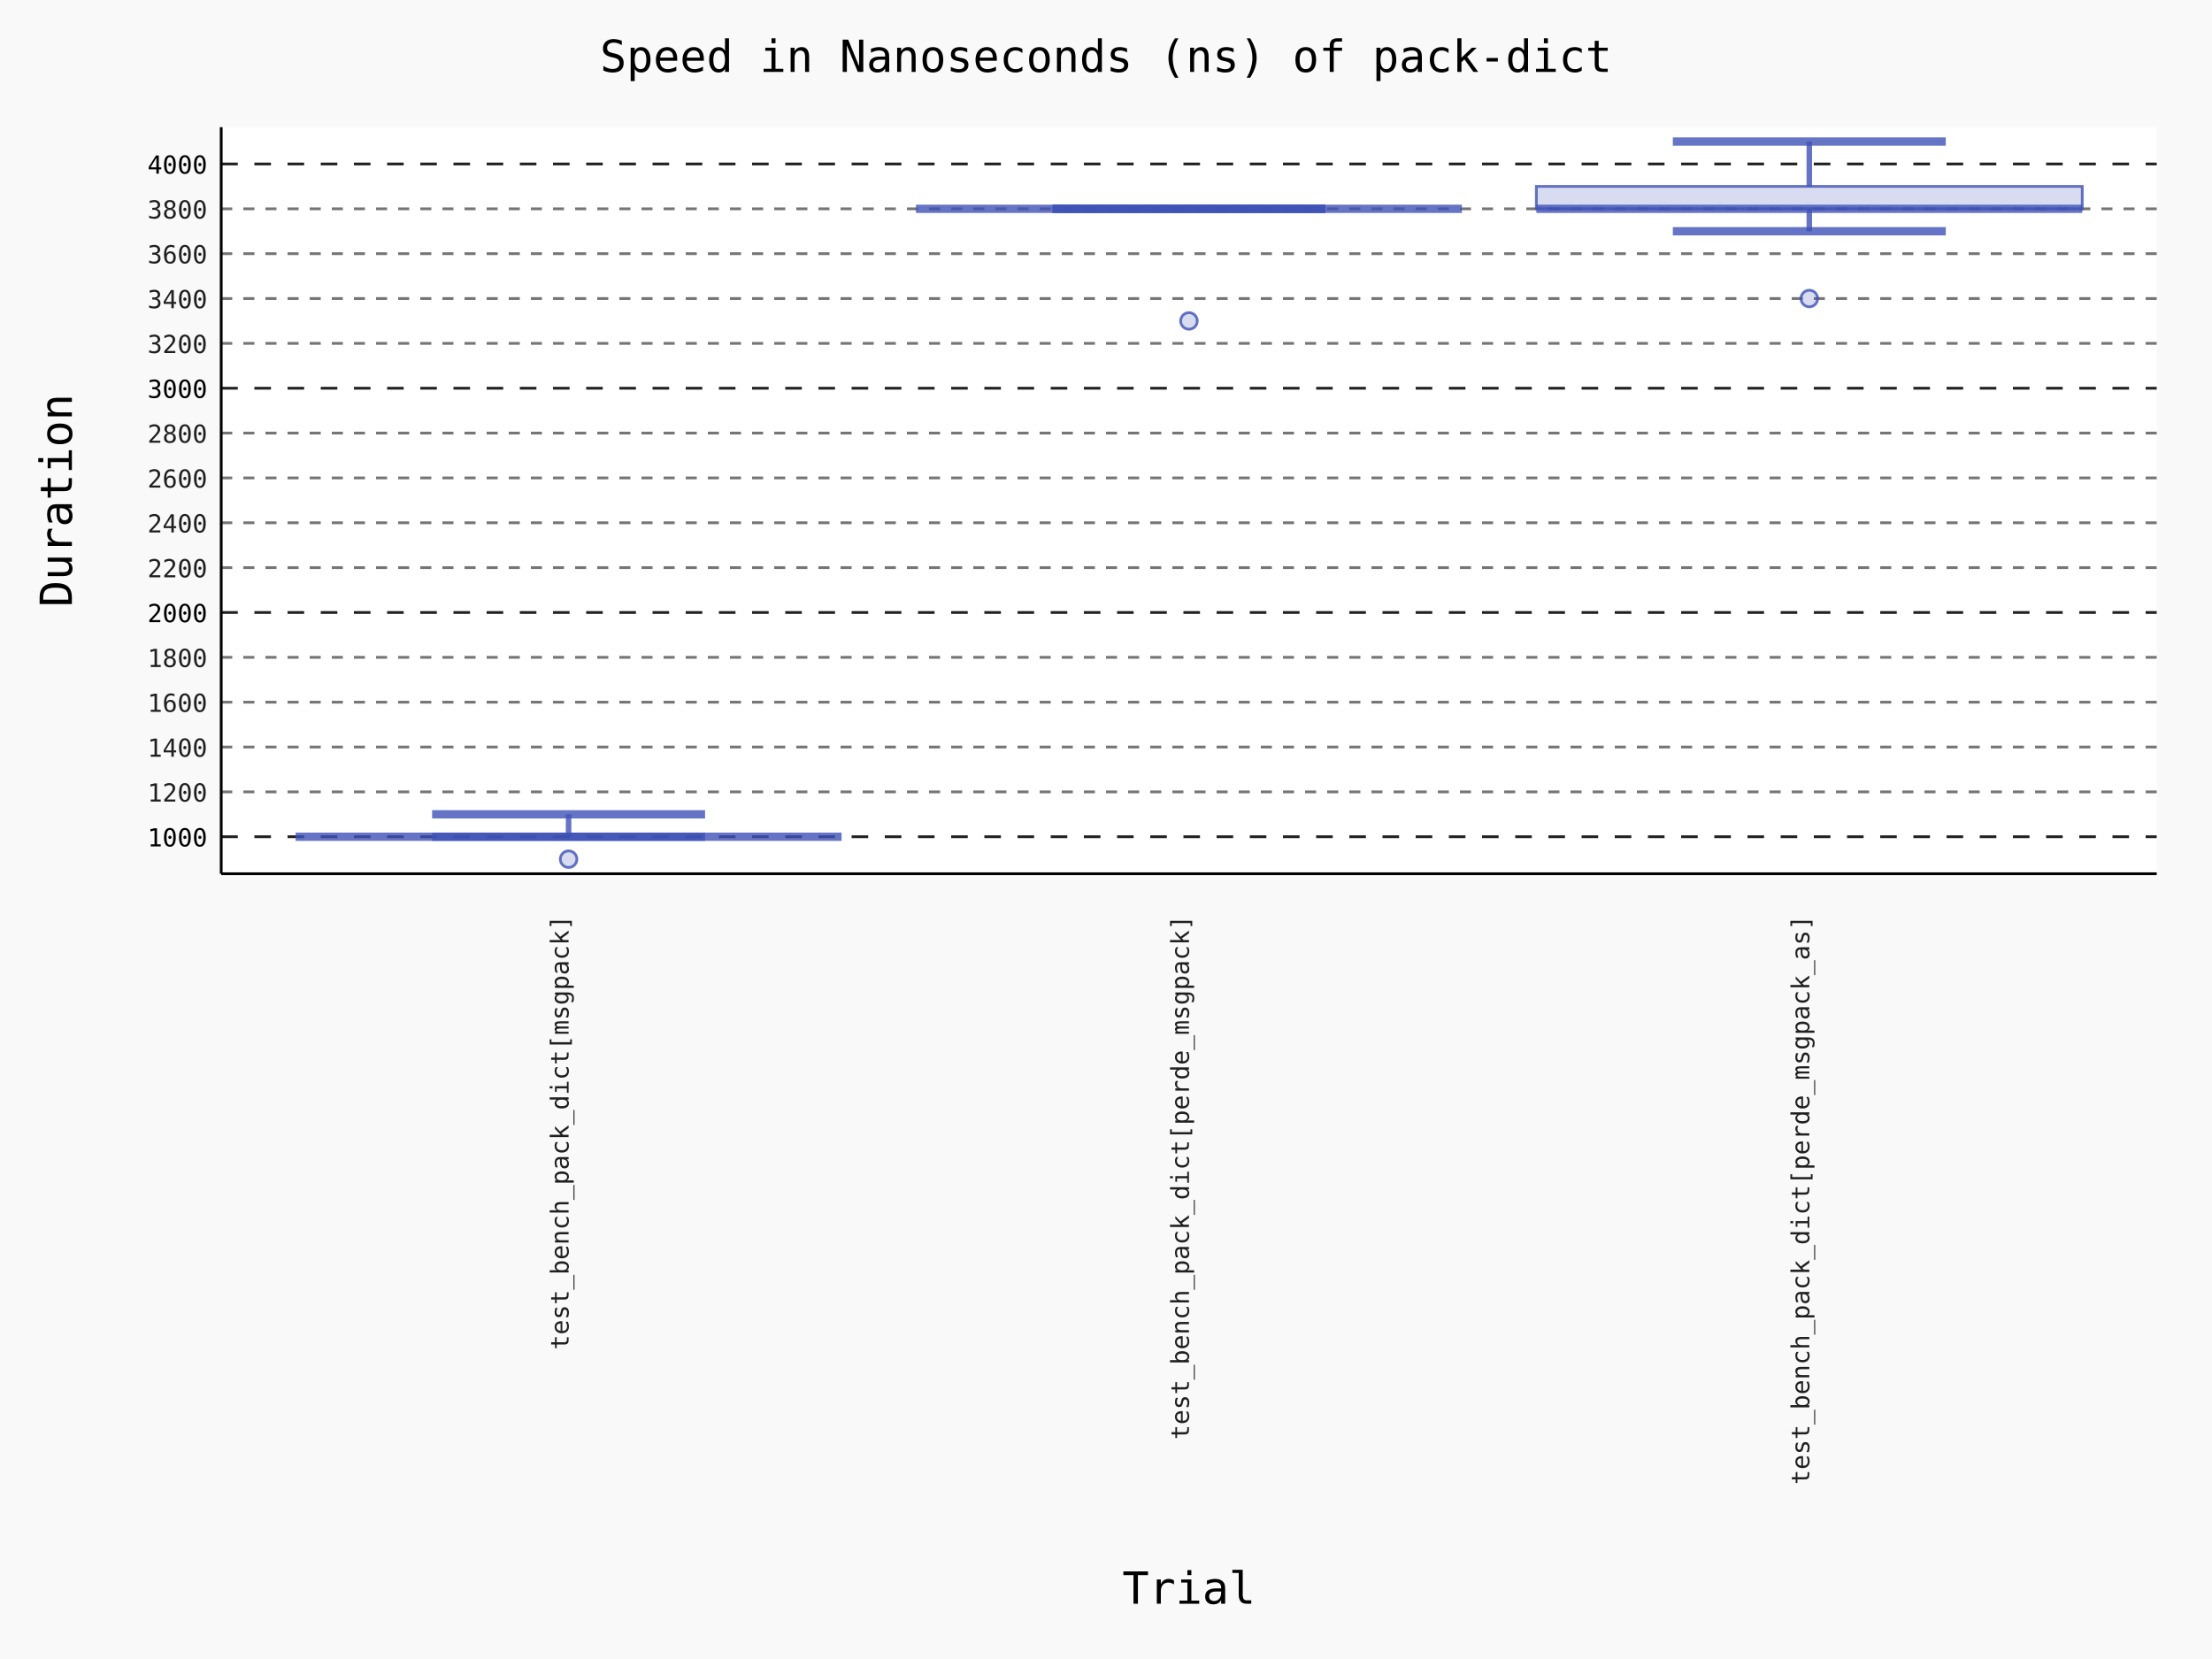
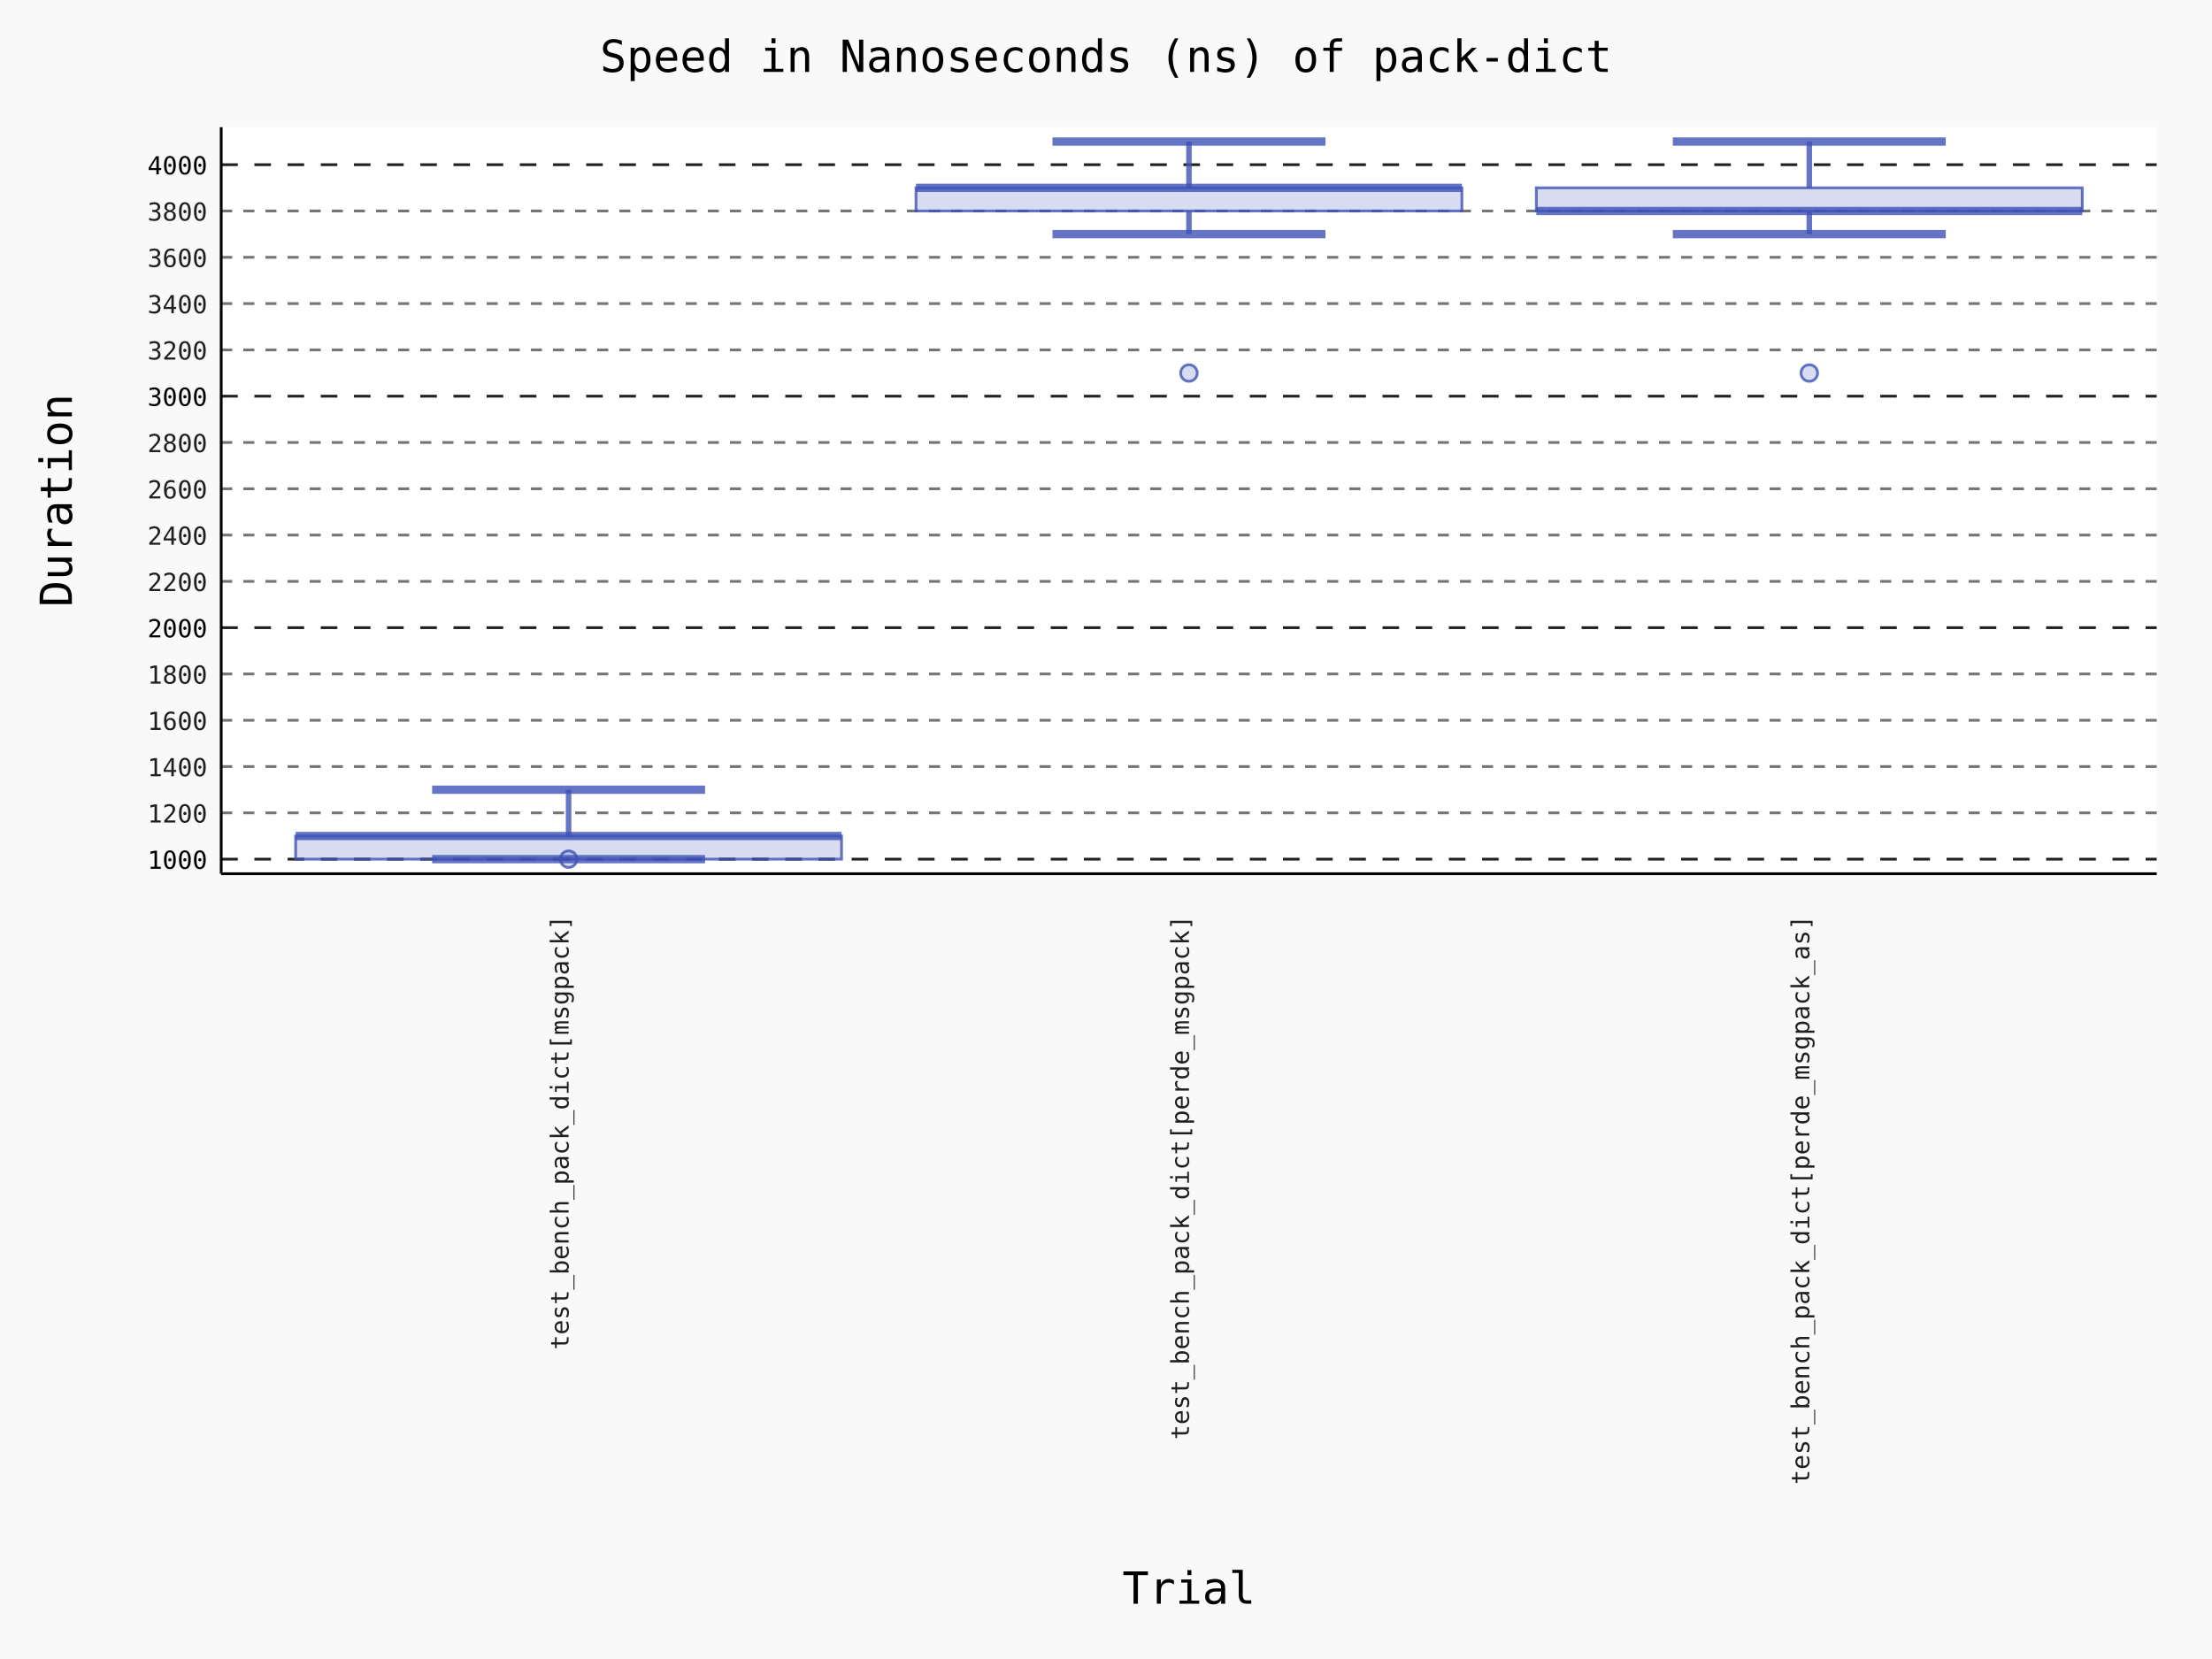
- <svg xmlns="http://www.w3.org/2000/svg" class="pygal-chart" id="chart-99908f3a-5bfc-43df-a6f2-5493f372107f" viewBox="0 0 800 600">
+ <svg xmlns="http://www.w3.org/2000/svg" id="chart-a4cc7045-fdbd-40e3-a5ba-a3fd4d84bfb9" class="pygal-chart" viewBox="0 0 800 600">
  <defs>
-     <style type="text/css">#chart-99908f3a-5bfc-43df-a6f2-5493f372107f{-webkit-user-select:none;-webkit-font-smoothing:antialiased;font-family:Consolas,"Deja Vu Sans Mono","Bitstream Vera Sans Mono","Courier New",monospace}#chart-99908f3a-5bfc-43df-a6f2-5493f372107f .title{font-family:Consolas,"Deja Vu Sans Mono","Bitstream Vera Sans Mono","Courier New",monospace;font-size:16px}#chart-99908f3a-5bfc-43df-a6f2-5493f372107f .legends .legend text{font-family:Consolas,"Deja Vu Sans Mono","Bitstream Vera Sans Mono","Courier New",monospace;font-size:14px}#chart-99908f3a-5bfc-43df-a6f2-5493f372107f .axis text{font-family:Consolas,"Deja Vu Sans Mono","Bitstream Vera Sans Mono","Courier New",monospace;font-size:10px}#chart-99908f3a-5bfc-43df-a6f2-5493f372107f .axis text.major{font-family:Consolas,"Deja Vu Sans Mono","Bitstream Vera Sans Mono","Courier New",monospace;font-size:10px}#chart-99908f3a-5bfc-43df-a6f2-5493f372107f .text-overlay text.value{font-family:Consolas,"Deja Vu Sans Mono","Bitstream Vera Sans Mono","Courier New",monospace;font-size:16px}#chart-99908f3a-5bfc-43df-a6f2-5493f372107f .text-overlay text.label{font-family:Consolas,"Deja Vu Sans Mono","Bitstream Vera Sans Mono","Courier New",monospace;font-size:10px}#chart-99908f3a-5bfc-43df-a6f2-5493f372107f .tooltip{font-family:Consolas,"Deja Vu Sans Mono","Bitstream Vera Sans Mono","Courier New",monospace;font-size:14px}#chart-99908f3a-5bfc-43df-a6f2-5493f372107f text.no_data{font-family:Consolas,"Deja Vu Sans Mono","Bitstream Vera Sans Mono","Courier New",monospace;font-size:64px}
- #chart-99908f3a-5bfc-43df-a6f2-5493f372107f{background-color:rgba(249,249,249,1)}#chart-99908f3a-5bfc-43df-a6f2-5493f372107f path,#chart-99908f3a-5bfc-43df-a6f2-5493f372107f line,#chart-99908f3a-5bfc-43df-a6f2-5493f372107f rect,#chart-99908f3a-5bfc-43df-a6f2-5493f372107f circle{-webkit-transition:150ms;-moz-transition:150ms;transition:150ms}#chart-99908f3a-5bfc-43df-a6f2-5493f372107f .graph &gt; .background{fill:rgba(249,249,249,1)}#chart-99908f3a-5bfc-43df-a6f2-5493f372107f .plot &gt; .background{fill:rgba(255,255,255,1)}#chart-99908f3a-5bfc-43df-a6f2-5493f372107f .graph{fill:rgba(0,0,0,.87)}#chart-99908f3a-5bfc-43df-a6f2-5493f372107f text.no_data{fill:rgba(0,0,0,1)}#chart-99908f3a-5bfc-43df-a6f2-5493f372107f .title{fill:rgba(0,0,0,1)}#chart-99908f3a-5bfc-43df-a6f2-5493f372107f .legends .legend text{fill:rgba(0,0,0,.87)}#chart-99908f3a-5bfc-43df-a6f2-5493f372107f .legends .legend:hover text{fill:rgba(0,0,0,1)}#chart-99908f3a-5bfc-43df-a6f2-5493f372107f .axis .line{stroke:rgba(0,0,0,1)}#chart-99908f3a-5bfc-43df-a6f2-5493f372107f .axis .guide.line{stroke:rgba(0,0,0,.54)}#chart-99908f3a-5bfc-43df-a6f2-5493f372107f .axis .major.line{stroke:rgba(0,0,0,.87)}#chart-99908f3a-5bfc-43df-a6f2-5493f372107f .axis text.major{fill:rgba(0,0,0,1)}#chart-99908f3a-5bfc-43df-a6f2-5493f372107f .axis.y .guides:hover .guide.line,#chart-99908f3a-5bfc-43df-a6f2-5493f372107f .line-graph .axis.x .guides:hover .guide.line,#chart-99908f3a-5bfc-43df-a6f2-5493f372107f .stackedline-graph .axis.x .guides:hover .guide.line,#chart-99908f3a-5bfc-43df-a6f2-5493f372107f .xy-graph .axis.x .guides:hover .guide.line{stroke:rgba(0,0,0,1)}#chart-99908f3a-5bfc-43df-a6f2-5493f372107f .axis .guides:hover text{fill:rgba(0,0,0,1)}#chart-99908f3a-5bfc-43df-a6f2-5493f372107f .reactive{fill-opacity:.7;stroke-opacity:.8}#chart-99908f3a-5bfc-43df-a6f2-5493f372107f .ci{stroke:rgba(0,0,0,.87)}#chart-99908f3a-5bfc-43df-a6f2-5493f372107f .reactive.active,#chart-99908f3a-5bfc-43df-a6f2-5493f372107f .active .reactive{fill-opacity:.8;stroke-opacity:.9;stroke-width:4}#chart-99908f3a-5bfc-43df-a6f2-5493f372107f .ci .reactive.active{stroke-width:1.5}#chart-99908f3a-5bfc-43df-a6f2-5493f372107f .series text{fill:rgba(0,0,0,1)}#chart-99908f3a-5bfc-43df-a6f2-5493f372107f .tooltip rect{fill:rgba(255,255,255,1);stroke:rgba(0,0,0,1);-webkit-transition:opacity 150ms;-moz-transition:opacity 150ms;transition:opacity 150ms}#chart-99908f3a-5bfc-43df-a6f2-5493f372107f .tooltip .label{fill:rgba(0,0,0,.87)}#chart-99908f3a-5bfc-43df-a6f2-5493f372107f .tooltip .label{fill:rgba(0,0,0,.87)}#chart-99908f3a-5bfc-43df-a6f2-5493f372107f .tooltip .legend{font-size:.8em;fill:rgba(0,0,0,.54)}#chart-99908f3a-5bfc-43df-a6f2-5493f372107f .tooltip .x_label{font-size:.6em;fill:rgba(0,0,0,1)}#chart-99908f3a-5bfc-43df-a6f2-5493f372107f .tooltip .xlink{font-size:.5em;text-decoration:underline}#chart-99908f3a-5bfc-43df-a6f2-5493f372107f .tooltip .value{font-size:1.5em}#chart-99908f3a-5bfc-43df-a6f2-5493f372107f .bound{font-size:.5em}#chart-99908f3a-5bfc-43df-a6f2-5493f372107f .max-value{font-size:.75em;fill:rgba(0,0,0,.54)}#chart-99908f3a-5bfc-43df-a6f2-5493f372107f .map-element{fill:rgba(255,255,255,1);stroke:rgba(0,0,0,.54) !important}#chart-99908f3a-5bfc-43df-a6f2-5493f372107f .map-element .reactive{fill-opacity:inherit;stroke-opacity:inherit}#chart-99908f3a-5bfc-43df-a6f2-5493f372107f .color-0,#chart-99908f3a-5bfc-43df-a6f2-5493f372107f .color-0 a:visited{stroke:#3F51B5;fill:#3F51B5}#chart-99908f3a-5bfc-43df-a6f2-5493f372107f .color-1,#chart-99908f3a-5bfc-43df-a6f2-5493f372107f .color-1 a:visited{stroke:#3F51B5;fill:#3F51B5}#chart-99908f3a-5bfc-43df-a6f2-5493f372107f .color-2,#chart-99908f3a-5bfc-43df-a6f2-5493f372107f .color-2 a:visited{stroke:#3F51B5;fill:#3F51B5}#chart-99908f3a-5bfc-43df-a6f2-5493f372107f .text-overlay .color-0 text{fill:black}#chart-99908f3a-5bfc-43df-a6f2-5493f372107f .text-overlay .color-1 text{fill:black}#chart-99908f3a-5bfc-43df-a6f2-5493f372107f .text-overlay .color-2 text{fill:black}
- #chart-99908f3a-5bfc-43df-a6f2-5493f372107f text.no_data{text-anchor:middle}#chart-99908f3a-5bfc-43df-a6f2-5493f372107f .guide.line{fill:none}#chart-99908f3a-5bfc-43df-a6f2-5493f372107f .centered{text-anchor:middle}#chart-99908f3a-5bfc-43df-a6f2-5493f372107f .title{text-anchor:middle}#chart-99908f3a-5bfc-43df-a6f2-5493f372107f .legends .legend text{fill-opacity:1}#chart-99908f3a-5bfc-43df-a6f2-5493f372107f .axis.x text{text-anchor:middle}#chart-99908f3a-5bfc-43df-a6f2-5493f372107f .axis.x:not(.web) text[transform]{text-anchor:start}#chart-99908f3a-5bfc-43df-a6f2-5493f372107f .axis.x:not(.web) text[transform].backwards{text-anchor:end}#chart-99908f3a-5bfc-43df-a6f2-5493f372107f .axis.y text{text-anchor:end}#chart-99908f3a-5bfc-43df-a6f2-5493f372107f .axis.y text[transform].backwards{text-anchor:start}#chart-99908f3a-5bfc-43df-a6f2-5493f372107f .axis.y2 text{text-anchor:start}#chart-99908f3a-5bfc-43df-a6f2-5493f372107f .axis.y2 text[transform].backwards{text-anchor:end}#chart-99908f3a-5bfc-43df-a6f2-5493f372107f .axis .guide.line{stroke-dasharray:4,4}#chart-99908f3a-5bfc-43df-a6f2-5493f372107f .axis .major.guide.line{stroke-dasharray:6,6}#chart-99908f3a-5bfc-43df-a6f2-5493f372107f .horizontal .axis.y .guide.line,#chart-99908f3a-5bfc-43df-a6f2-5493f372107f .horizontal .axis.y2 .guide.line,#chart-99908f3a-5bfc-43df-a6f2-5493f372107f .vertical .axis.x .guide.line{opacity:0}#chart-99908f3a-5bfc-43df-a6f2-5493f372107f .horizontal .axis.always_show .guide.line,#chart-99908f3a-5bfc-43df-a6f2-5493f372107f .vertical .axis.always_show .guide.line{opacity:1 !important}#chart-99908f3a-5bfc-43df-a6f2-5493f372107f .axis.y .guides:hover .guide.line,#chart-99908f3a-5bfc-43df-a6f2-5493f372107f .axis.y2 .guides:hover .guide.line,#chart-99908f3a-5bfc-43df-a6f2-5493f372107f .axis.x .guides:hover .guide.line{opacity:1}#chart-99908f3a-5bfc-43df-a6f2-5493f372107f .axis .guides:hover text{opacity:1}#chart-99908f3a-5bfc-43df-a6f2-5493f372107f .nofill{fill:none}#chart-99908f3a-5bfc-43df-a6f2-5493f372107f .subtle-fill{fill-opacity:.2}#chart-99908f3a-5bfc-43df-a6f2-5493f372107f .dot{stroke-width:1px;fill-opacity:1}#chart-99908f3a-5bfc-43df-a6f2-5493f372107f .dot.active{stroke-width:5px}#chart-99908f3a-5bfc-43df-a6f2-5493f372107f .dot.negative{fill:transparent}#chart-99908f3a-5bfc-43df-a6f2-5493f372107f text,#chart-99908f3a-5bfc-43df-a6f2-5493f372107f tspan{stroke:none !important}#chart-99908f3a-5bfc-43df-a6f2-5493f372107f .series text.active{opacity:1}#chart-99908f3a-5bfc-43df-a6f2-5493f372107f .tooltip rect{fill-opacity:.95;stroke-width:.5}#chart-99908f3a-5bfc-43df-a6f2-5493f372107f .tooltip text{fill-opacity:1}#chart-99908f3a-5bfc-43df-a6f2-5493f372107f .showable{visibility:hidden}#chart-99908f3a-5bfc-43df-a6f2-5493f372107f .showable.shown{visibility:visible}#chart-99908f3a-5bfc-43df-a6f2-5493f372107f .gauge-background{fill:rgba(229,229,229,1);stroke:none}#chart-99908f3a-5bfc-43df-a6f2-5493f372107f .bg-lines{stroke:rgba(249,249,249,1);stroke-width:2px}
+     <style type="text/css">#chart-a4cc7045-fdbd-40e3-a5ba-a3fd4d84bfb9{-webkit-user-select:none;-webkit-font-smoothing:antialiased;font-family:Consolas,"Deja Vu Sans Mono","Bitstream Vera Sans Mono","Courier New",monospace}#chart-a4cc7045-fdbd-40e3-a5ba-a3fd4d84bfb9 .title{font-family:Consolas,"Deja Vu Sans Mono","Bitstream Vera Sans Mono","Courier New",monospace;font-size:16px}#chart-a4cc7045-fdbd-40e3-a5ba-a3fd4d84bfb9 .legends .legend text{font-family:Consolas,"Deja Vu Sans Mono","Bitstream Vera Sans Mono","Courier New",monospace;font-size:14px}#chart-a4cc7045-fdbd-40e3-a5ba-a3fd4d84bfb9 .axis text{font-family:Consolas,"Deja Vu Sans Mono","Bitstream Vera Sans Mono","Courier New",monospace;font-size:10px}#chart-a4cc7045-fdbd-40e3-a5ba-a3fd4d84bfb9 .axis text.major{font-family:Consolas,"Deja Vu Sans Mono","Bitstream Vera Sans Mono","Courier New",monospace;font-size:10px}#chart-a4cc7045-fdbd-40e3-a5ba-a3fd4d84bfb9 .text-overlay text.value{font-family:Consolas,"Deja Vu Sans Mono","Bitstream Vera Sans Mono","Courier New",monospace;font-size:16px}#chart-a4cc7045-fdbd-40e3-a5ba-a3fd4d84bfb9 .text-overlay text.label{font-family:Consolas,"Deja Vu Sans Mono","Bitstream Vera Sans Mono","Courier New",monospace;font-size:10px}#chart-a4cc7045-fdbd-40e3-a5ba-a3fd4d84bfb9 .tooltip{font-family:Consolas,"Deja Vu Sans Mono","Bitstream Vera Sans Mono","Courier New",monospace;font-size:14px}#chart-a4cc7045-fdbd-40e3-a5ba-a3fd4d84bfb9 text.no_data{font-family:Consolas,"Deja Vu Sans Mono","Bitstream Vera Sans Mono","Courier New",monospace;font-size:64px}
+ #chart-a4cc7045-fdbd-40e3-a5ba-a3fd4d84bfb9{background-color:rgba(249,249,249,1)}#chart-a4cc7045-fdbd-40e3-a5ba-a3fd4d84bfb9 path,#chart-a4cc7045-fdbd-40e3-a5ba-a3fd4d84bfb9 line,#chart-a4cc7045-fdbd-40e3-a5ba-a3fd4d84bfb9 rect,#chart-a4cc7045-fdbd-40e3-a5ba-a3fd4d84bfb9 circle{-webkit-transition:150ms;-moz-transition:150ms;transition:150ms}#chart-a4cc7045-fdbd-40e3-a5ba-a3fd4d84bfb9 .graph &gt; .background{fill:rgba(249,249,249,1)}#chart-a4cc7045-fdbd-40e3-a5ba-a3fd4d84bfb9 .plot &gt; .background{fill:rgba(255,255,255,1)}#chart-a4cc7045-fdbd-40e3-a5ba-a3fd4d84bfb9 .graph{fill:rgba(0,0,0,.87)}#chart-a4cc7045-fdbd-40e3-a5ba-a3fd4d84bfb9 text.no_data{fill:rgba(0,0,0,1)}#chart-a4cc7045-fdbd-40e3-a5ba-a3fd4d84bfb9 .title{fill:rgba(0,0,0,1)}#chart-a4cc7045-fdbd-40e3-a5ba-a3fd4d84bfb9 .legends .legend text{fill:rgba(0,0,0,.87)}#chart-a4cc7045-fdbd-40e3-a5ba-a3fd4d84bfb9 .legends .legend:hover text{fill:rgba(0,0,0,1)}#chart-a4cc7045-fdbd-40e3-a5ba-a3fd4d84bfb9 .axis .line{stroke:rgba(0,0,0,1)}#chart-a4cc7045-fdbd-40e3-a5ba-a3fd4d84bfb9 .axis .guide.line{stroke:rgba(0,0,0,.54)}#chart-a4cc7045-fdbd-40e3-a5ba-a3fd4d84bfb9 .axis .major.line{stroke:rgba(0,0,0,.87)}#chart-a4cc7045-fdbd-40e3-a5ba-a3fd4d84bfb9 .axis text.major{fill:rgba(0,0,0,1)}#chart-a4cc7045-fdbd-40e3-a5ba-a3fd4d84bfb9 .axis.y .guides:hover .guide.line,#chart-a4cc7045-fdbd-40e3-a5ba-a3fd4d84bfb9 .line-graph .axis.x .guides:hover .guide.line,#chart-a4cc7045-fdbd-40e3-a5ba-a3fd4d84bfb9 .stackedline-graph .axis.x .guides:hover .guide.line,#chart-a4cc7045-fdbd-40e3-a5ba-a3fd4d84bfb9 .xy-graph .axis.x .guides:hover .guide.line{stroke:rgba(0,0,0,1)}#chart-a4cc7045-fdbd-40e3-a5ba-a3fd4d84bfb9 .axis .guides:hover text{fill:rgba(0,0,0,1)}#chart-a4cc7045-fdbd-40e3-a5ba-a3fd4d84bfb9 .reactive{fill-opacity:.7;stroke-opacity:.8}#chart-a4cc7045-fdbd-40e3-a5ba-a3fd4d84bfb9 .ci{stroke:rgba(0,0,0,.87)}#chart-a4cc7045-fdbd-40e3-a5ba-a3fd4d84bfb9 .reactive.active,#chart-a4cc7045-fdbd-40e3-a5ba-a3fd4d84bfb9 .active .reactive{fill-opacity:.8;stroke-opacity:.9;stroke-width:4}#chart-a4cc7045-fdbd-40e3-a5ba-a3fd4d84bfb9 .ci .reactive.active{stroke-width:1.5}#chart-a4cc7045-fdbd-40e3-a5ba-a3fd4d84bfb9 .series text{fill:rgba(0,0,0,1)}#chart-a4cc7045-fdbd-40e3-a5ba-a3fd4d84bfb9 .tooltip rect{fill:rgba(255,255,255,1);stroke:rgba(0,0,0,1);-webkit-transition:opacity 150ms;-moz-transition:opacity 150ms;transition:opacity 150ms}#chart-a4cc7045-fdbd-40e3-a5ba-a3fd4d84bfb9 .tooltip .label{fill:rgba(0,0,0,.87)}#chart-a4cc7045-fdbd-40e3-a5ba-a3fd4d84bfb9 .tooltip .label{fill:rgba(0,0,0,.87)}#chart-a4cc7045-fdbd-40e3-a5ba-a3fd4d84bfb9 .tooltip .legend{font-size:.8em;fill:rgba(0,0,0,.54)}#chart-a4cc7045-fdbd-40e3-a5ba-a3fd4d84bfb9 .tooltip .x_label{font-size:.6em;fill:rgba(0,0,0,1)}#chart-a4cc7045-fdbd-40e3-a5ba-a3fd4d84bfb9 .tooltip .xlink{font-size:.5em;text-decoration:underline}#chart-a4cc7045-fdbd-40e3-a5ba-a3fd4d84bfb9 .tooltip .value{font-size:1.5em}#chart-a4cc7045-fdbd-40e3-a5ba-a3fd4d84bfb9 .bound{font-size:.5em}#chart-a4cc7045-fdbd-40e3-a5ba-a3fd4d84bfb9 .max-value{font-size:.75em;fill:rgba(0,0,0,.54)}#chart-a4cc7045-fdbd-40e3-a5ba-a3fd4d84bfb9 .map-element{fill:rgba(255,255,255,1);stroke:rgba(0,0,0,.54) !important}#chart-a4cc7045-fdbd-40e3-a5ba-a3fd4d84bfb9 .map-element .reactive{fill-opacity:inherit;stroke-opacity:inherit}#chart-a4cc7045-fdbd-40e3-a5ba-a3fd4d84bfb9 .color-0,#chart-a4cc7045-fdbd-40e3-a5ba-a3fd4d84bfb9 .color-0 a:visited{stroke:#3F51B5;fill:#3F51B5}#chart-a4cc7045-fdbd-40e3-a5ba-a3fd4d84bfb9 .color-1,#chart-a4cc7045-fdbd-40e3-a5ba-a3fd4d84bfb9 .color-1 a:visited{stroke:#3F51B5;fill:#3F51B5}#chart-a4cc7045-fdbd-40e3-a5ba-a3fd4d84bfb9 .color-2,#chart-a4cc7045-fdbd-40e3-a5ba-a3fd4d84bfb9 .color-2 a:visited{stroke:#3F51B5;fill:#3F51B5}#chart-a4cc7045-fdbd-40e3-a5ba-a3fd4d84bfb9 .text-overlay .color-0 text{fill:black}#chart-a4cc7045-fdbd-40e3-a5ba-a3fd4d84bfb9 .text-overlay .color-1 text{fill:black}#chart-a4cc7045-fdbd-40e3-a5ba-a3fd4d84bfb9 .text-overlay .color-2 text{fill:black}
+ #chart-a4cc7045-fdbd-40e3-a5ba-a3fd4d84bfb9 text.no_data{text-anchor:middle}#chart-a4cc7045-fdbd-40e3-a5ba-a3fd4d84bfb9 .guide.line{fill:none}#chart-a4cc7045-fdbd-40e3-a5ba-a3fd4d84bfb9 .centered{text-anchor:middle}#chart-a4cc7045-fdbd-40e3-a5ba-a3fd4d84bfb9 .title{text-anchor:middle}#chart-a4cc7045-fdbd-40e3-a5ba-a3fd4d84bfb9 .legends .legend text{fill-opacity:1}#chart-a4cc7045-fdbd-40e3-a5ba-a3fd4d84bfb9 .axis.x text{text-anchor:middle}#chart-a4cc7045-fdbd-40e3-a5ba-a3fd4d84bfb9 .axis.x:not(.web) text[transform]{text-anchor:start}#chart-a4cc7045-fdbd-40e3-a5ba-a3fd4d84bfb9 .axis.x:not(.web) text[transform].backwards{text-anchor:end}#chart-a4cc7045-fdbd-40e3-a5ba-a3fd4d84bfb9 .axis.y text{text-anchor:end}#chart-a4cc7045-fdbd-40e3-a5ba-a3fd4d84bfb9 .axis.y text[transform].backwards{text-anchor:start}#chart-a4cc7045-fdbd-40e3-a5ba-a3fd4d84bfb9 .axis.y2 text{text-anchor:start}#chart-a4cc7045-fdbd-40e3-a5ba-a3fd4d84bfb9 .axis.y2 text[transform].backwards{text-anchor:end}#chart-a4cc7045-fdbd-40e3-a5ba-a3fd4d84bfb9 .axis .guide.line{stroke-dasharray:4,4}#chart-a4cc7045-fdbd-40e3-a5ba-a3fd4d84bfb9 .axis .major.guide.line{stroke-dasharray:6,6}#chart-a4cc7045-fdbd-40e3-a5ba-a3fd4d84bfb9 .horizontal .axis.y .guide.line,#chart-a4cc7045-fdbd-40e3-a5ba-a3fd4d84bfb9 .horizontal .axis.y2 .guide.line,#chart-a4cc7045-fdbd-40e3-a5ba-a3fd4d84bfb9 .vertical .axis.x .guide.line{opacity:0}#chart-a4cc7045-fdbd-40e3-a5ba-a3fd4d84bfb9 .horizontal .axis.always_show .guide.line,#chart-a4cc7045-fdbd-40e3-a5ba-a3fd4d84bfb9 .vertical .axis.always_show .guide.line{opacity:1 !important}#chart-a4cc7045-fdbd-40e3-a5ba-a3fd4d84bfb9 .axis.y .guides:hover .guide.line,#chart-a4cc7045-fdbd-40e3-a5ba-a3fd4d84bfb9 .axis.y2 .guides:hover .guide.line,#chart-a4cc7045-fdbd-40e3-a5ba-a3fd4d84bfb9 .axis.x .guides:hover .guide.line{opacity:1}#chart-a4cc7045-fdbd-40e3-a5ba-a3fd4d84bfb9 .axis .guides:hover text{opacity:1}#chart-a4cc7045-fdbd-40e3-a5ba-a3fd4d84bfb9 .nofill{fill:none}#chart-a4cc7045-fdbd-40e3-a5ba-a3fd4d84bfb9 .subtle-fill{fill-opacity:.2}#chart-a4cc7045-fdbd-40e3-a5ba-a3fd4d84bfb9 .dot{stroke-width:1px;fill-opacity:1}#chart-a4cc7045-fdbd-40e3-a5ba-a3fd4d84bfb9 .dot.active{stroke-width:5px}#chart-a4cc7045-fdbd-40e3-a5ba-a3fd4d84bfb9 .dot.negative{fill:transparent}#chart-a4cc7045-fdbd-40e3-a5ba-a3fd4d84bfb9 text,#chart-a4cc7045-fdbd-40e3-a5ba-a3fd4d84bfb9 tspan{stroke:none !important}#chart-a4cc7045-fdbd-40e3-a5ba-a3fd4d84bfb9 .series text.active{opacity:1}#chart-a4cc7045-fdbd-40e3-a5ba-a3fd4d84bfb9 .tooltip rect{fill-opacity:.95;stroke-width:.5}#chart-a4cc7045-fdbd-40e3-a5ba-a3fd4d84bfb9 .tooltip text{fill-opacity:1}#chart-a4cc7045-fdbd-40e3-a5ba-a3fd4d84bfb9 .showable{visibility:hidden}#chart-a4cc7045-fdbd-40e3-a5ba-a3fd4d84bfb9 .showable.shown{visibility:visible}#chart-a4cc7045-fdbd-40e3-a5ba-a3fd4d84bfb9 .gauge-background{fill:rgba(229,229,229,1);stroke:none}#chart-a4cc7045-fdbd-40e3-a5ba-a3fd4d84bfb9 .bg-lines{stroke:rgba(249,249,249,1);stroke-width:2px}
.tooltip .value{font-size:1em !important}.axis text{font-size:9px !important}</style>
  </defs>
  <g class="graph custombox-graph vertical">
-     <rect class="background" height="600" width="800" x="0" y="0" />
-     <g class="plot" transform="translate(80, 46)">
-       <rect class="background" height="270.0" width="700.0" x="0" y="0" />
+     <rect x="0" y="0" width="800" height="600" class="background" />
+     <g transform="translate(80, 46)" class="plot">
+       <rect x="0" y="0" width="700.0" height="270.0" class="background" />
      <g class="axis y always_show">
-         <path class="line" d="M0 270 h700" />
+         <path d="M0 270 h700" class="line" />
        <g class="guides">
-           <path class="major guide line" d="M0 256.616 h700" />
-           <text class="major" x="-5" y="260.116">1000</text>
+           <path d="M0 264.724 h700" class="major guide line" />
+           <text x="-5" y="268.224" class="major">1000</text>
        </g>
        <g class="guides">
-           <path class="guide line" d="M0 240.395 h700" />
-           <text class="" x="-5" y="243.895">1200</text>
+           <path d="M0 247.98 h700" class="guide line" />
+           <text x="-5" y="251.48" class="">1200</text>
        </g>
        <g class="guides">
-           <path class="guide line" d="M0 224.174 h700" />
-           <text class="" x="-5" y="227.674">1400</text>
+           <path d="M0 231.236 h700" class="guide line" />
+           <text x="-5" y="234.736" class="">1400</text>
        </g>
        <g class="guides">
-           <path class="guide line" d="M0 207.953 h700" />
-           <text class="" x="-5" y="211.453">1600</text>
+           <path d="M0 214.492 h700" class="guide line" />
+           <text x="-5" y="217.992" class="">1600</text>
        </g>
        <g class="guides">
-           <path class="guide line" d="M0 191.733 h700" />
-           <text class="" x="-5" y="195.233">1800</text>
+           <path d="M0 197.748 h700" class="guide line" />
+           <text x="-5" y="201.248" class="">1800</text>
        </g>
        <g class="guides">
-           <path class="major guide line" d="M0 175.512 h700" />
-           <text class="major" x="-5" y="179.012">2000</text>
+           <path d="M0 181.004 h700" class="major guide line" />
+           <text x="-5" y="184.504" class="major">2000</text>
        </g>
        <g class="guides">
-           <path class="guide line" d="M0 159.291 h700" />
-           <text class="" x="-5" y="162.791">2200</text>
+           <path d="M0 164.26 h700" class="guide line" />
+           <text x="-5" y="167.76" class="">2200</text>
        </g>
        <g class="guides">
-           <path class="guide line" d="M0 143.07 h700" />
-           <text class="" x="-5" y="146.57">2400</text>
+           <path d="M0 147.516 h700" class="guide line" />
+           <text x="-5" y="151.016" class="">2400</text>
        </g>
        <g class="guides">
-           <path class="guide line" d="M0 126.849 h700" />
-           <text class="" x="-5" y="130.349">2600</text>
+           <path d="M0 130.772 h700" class="guide line" />
+           <text x="-5" y="134.272" class="">2600</text>
        </g>
        <g class="guides">
-           <path class="guide line" d="M0 110.628 h700" />
-           <text class="" x="-5" y="114.128">2800</text>
+           <path d="M0 114.028 h700" class="guide line" />
+           <text x="-5" y="117.528" class="">2800</text>
        </g>
        <g class="guides">
-           <path class="major guide line" d="M0 94.407 h700" />
-           <text class="major" x="-5" y="97.907">3000</text>
+           <path d="M0 97.284 h700" class="major guide line" />
+           <text x="-5" y="100.784" class="major">3000</text>
        </g>
        <g class="guides">
-           <path class="guide line" d="M0 78.186 h700" />
-           <text class="" x="-5" y="81.686">3200</text>
+           <path d="M0 80.54 h700" class="guide line" />
+           <text x="-5" y="84.04" class="">3200</text>
        </g>
        <g class="guides">
-           <path class="guide line" d="M0 61.965 h700" />
-           <text class="" x="-5" y="65.465">3400</text>
+           <path d="M0 63.796 h700" class="guide line" />
+           <text x="-5" y="67.296" class="">3400</text>
        </g>
        <g class="guides">
-           <path class="guide line" d="M0 45.745 h700" />
-           <text class="" x="-5" y="49.245">3600</text>
+           <path d="M0 47.052 h700" class="guide line" />
+           <text x="-5" y="50.552" class="">3600</text>
        </g>
        <g class="guides">
-           <path class="guide line" d="M0 29.524 h700" />
-           <text class="" x="-5" y="33.024">3800</text>
+           <path d="M0 30.308 h700" class="guide line" />
+           <text x="-5" y="33.808" class="">3800</text>
        </g>
        <g class="guides">
-           <path class="major guide line" d="M0 13.303 h700" />
-           <text class="major" x="-5" y="16.803">4000</text>
+           <path d="M0 13.564 h700" class="major guide line" />
+           <text x="-5" y="17.064" class="major">4000</text>
        </g>
      </g>
      <g class="axis x">
-         <path class="line" d="M0 0 v270" />
+         <path d="M0 0 v270" class="line" />
        <g class="guides">
-           <path class="guide line" d="M125.641 0 v270" />
-           <text class="backwards" transform="rotate(270 125.641 285)" x="125.641" y="285.0">test_bench_pack_dict[msgpack]</text>
+           <path d="M125.641 0 v270" class="guide line" />
+           <text x="125.641" y="285.0" class="backwards" transform="rotate(270 125.641 285)">test_bench_pack_dict[msgpack]</text>
        </g>
        <g class="guides">
-           <path class="guide line" d="M350 0 v270" />
-           <text class="backwards" transform="rotate(270 350 285)" x="350.0" y="285.0">test_bench_pack_dict[perde_msgpack]</text>
+           <path d="M350 0 v270" class="guide line" />
+           <text x="350.0" y="285.0" class="backwards" transform="rotate(270 350 285)">test_bench_pack_dict[perde_msgpack]</text>
        </g>
        <g class="guides">
-           <path class="guide line" d="M574.359 0 v270" />
-           <text class="backwards" transform="rotate(270 574.359 285)" x="574.359" y="285.0">test_bench_pack_dict[perde_msgpack_as]</text>
+           <path d="M574.359 0 v270" class="guide line" />
+           <text x="574.359" y="285.0" class="backwards" transform="rotate(270 574.359 285)">test_bench_pack_dict[perde_msgpack_as]</text>
        </g>
      </g>
      <g class="series serie-0 color-0">
        <g class="boxes">
          <g class="box">
-             <path class="reactive tooltip-trigger" d="M76.282 256.616 L175 256.616" stroke-width="3" />
-             <path class="reactive tooltip-trigger" d="M26.923 256.616 L224.359 256.616" stroke-width="3" />
-             <path class="reactive tooltip-trigger" d="M76.282 248.506 L175 248.506" stroke-width="3" />
-             <path class="reactive tooltip-trigger" d="M125.641 256.616 L125.641 256.616" stroke-width="2" />
-             <path class="reactive tooltip-trigger" d="M125.641 248.506 L125.641 256.616" stroke-width="2" />
-             <rect class="subtle-fill reactive tooltip-trigger" height="0.0" width="197.436" x="26.923" y="256.616" />
-             <circle class="subtle-fill reactive tooltip-trigger" cx="125.641" cy="264.727" r="3" />
-             <circle class="subtle-fill reactive tooltip-trigger" cx="125.641" cy="-3384.974" r="3" />
+             <path stroke-width="3" d="M76.282 264.725 L175 264.725" class="reactive tooltip-trigger" />
+             <path stroke-width="3" d="M26.923 256.352 L224.359 256.352" class="reactive tooltip-trigger" />
+             <path stroke-width="3" d="M76.282 239.608 L175 239.608" class="reactive tooltip-trigger" />
+             <path stroke-width="2" d="M125.641 264.725 L125.641 264.724" class="reactive tooltip-trigger" />
+             <path stroke-width="2" d="M125.641 239.608 L125.641 256.352" class="reactive tooltip-trigger" />
+             <rect x="26.923" y="256.352" height="8.372" width="197.436" class="subtle-fill reactive tooltip-trigger" />
+             <circle cx="125.641" cy="264.725" r="3" class="subtle-fill reactive tooltip-trigger" />
+             <circle cx="125.641" cy="-3418.951" r="3" class="subtle-fill reactive tooltip-trigger" />
          </g>
        </g>
      </g>
      <g class="series serie-1 color-1">
        <g class="boxes">
          <g class="box">
-             <path class="reactive tooltip-trigger" d="M300.641 29.524 L399.359 29.524" stroke-width="3" />
-             <path class="reactive tooltip-trigger" d="M251.282 29.524 L448.718 29.524" stroke-width="3" />
-             <path class="reactive tooltip-trigger" d="M300.641 29.523 L399.359 29.523" stroke-width="3" />
-             <path class="reactive tooltip-trigger" d="M350 29.524 L350 29.524" stroke-width="2" />
-             <path class="reactive tooltip-trigger" d="M350 29.523 L350 29.524" stroke-width="2" />
-             <rect class="subtle-fill reactive tooltip-trigger" height="0.0" width="197.436" x="251.282" y="29.524" />
-             <circle class="subtle-fill reactive tooltip-trigger" cx="350.0" cy="70.076" r="3" />
-             <circle class="subtle-fill reactive tooltip-trigger" cx="350.0" cy="-3993.258" r="3" />
+             <path stroke-width="3" d="M300.641 38.68 L399.359 38.68" class="reactive tooltip-trigger" />
+             <path stroke-width="3" d="M251.282 21.936 L448.718 21.936" class="reactive tooltip-trigger" />
+             <path stroke-width="3" d="M300.641 5.193 L399.359 5.193" class="reactive tooltip-trigger" />
+             <path stroke-width="2" d="M350 38.68 L350 30.308" class="reactive tooltip-trigger" />
+             <path stroke-width="2" d="M350 5.193 L350 21.936" class="reactive tooltip-trigger" />
+             <rect x="251.282" y="21.936" height="8.372" width="197.436" class="subtle-fill reactive tooltip-trigger" />
+             <circle cx="350.0" cy="88.913" r="3" class="subtle-fill reactive tooltip-trigger" />
+             <circle cx="350.0" cy="-34638.099" r="3" class="subtle-fill reactive tooltip-trigger" />
          </g>
        </g>
      </g>
      <g class="series serie-2 color-2">
        <g class="boxes">
          <g class="box">
-             <path class="reactive tooltip-trigger" d="M525 37.634 L623.718 37.634" stroke-width="3" />
-             <path class="reactive tooltip-trigger" d="M475.641 29.524 L673.077 29.524" stroke-width="3" />
-             <path class="reactive tooltip-trigger" d="M525 5.193 L623.718 5.193" stroke-width="3" />
-             <path class="reactive tooltip-trigger" d="M574.359 37.634 L574.359 29.524" stroke-width="2" />
-             <path class="reactive tooltip-trigger" d="M574.359 5.193 L574.359 21.413" stroke-width="2" />
-             <rect class="subtle-fill reactive tooltip-trigger" height="8.111" width="197.436" x="475.641" y="21.413" />
-             <circle class="subtle-fill reactive tooltip-trigger" cx="574.359" cy="61.966" r="3" />
-             <circle class="subtle-fill reactive tooltip-trigger" cx="574.359" cy="-3595.846" r="3" />
+             <path stroke-width="3" d="M525 38.68 L623.718 38.68" class="reactive tooltip-trigger" />
+             <path stroke-width="3" d="M475.641 30.308 L673.077 30.308" class="reactive tooltip-trigger" />
+             <path stroke-width="3" d="M525 5.193 L623.718 5.193" class="reactive tooltip-trigger" />
+             <path stroke-width="2" d="M574.359 38.68 L574.359 30.308" class="reactive tooltip-trigger" />
+             <path stroke-width="2" d="M574.359 5.193 L574.359 21.936" class="reactive tooltip-trigger" />
+             <rect x="475.641" y="21.936" height="8.372" width="197.436" class="subtle-fill reactive tooltip-trigger" />
+             <circle cx="574.359" cy="88.913" r="3" class="subtle-fill reactive tooltip-trigger" />
+             <circle cx="574.359" cy="-3946.386" r="3" class="subtle-fill reactive tooltip-trigger" />
          </g>
        </g>
      </g>
    </g>
    <g class="titles">
-       <text class="title plot_title" x="400.0" y="26">Speed in Nanoseconds (ns) of pack-dict</text>
-       <text class="title" x="430.0" y="580.0">Trial</text>
-       <text class="title" transform="rotate(-90 0 181)" x="0" y="207.0">Duration</text>
+       <text x="400.0" y="26" class="title plot_title">Speed in Nanoseconds (ns) of pack-dict</text>
+       <text x="430.0" y="580.0" class="title">Trial</text>
+       <text x="0" y="207.0" class="title" transform="rotate(-90 0 181)">Duration</text>
    </g>
-     <g class="plot overlay" transform="translate(80, 46)">
+     <g transform="translate(80, 46)" class="plot overlay">
      <g class="series serie-0 color-0" />
      <g class="series serie-1 color-1" />
      <g class="series serie-2 color-2" />
    </g>
-     <g class="plot text-overlay" transform="translate(80, 46)">
+     <g transform="translate(80, 46)" class="plot text-overlay">
      <g class="series serie-0 color-0" />
      <g class="series serie-1 color-1" />
      <g class="series serie-2 color-2" />
    </g>
-     <g class="plot tooltip-overlay" transform="translate(80, 46)">
-       <g class="tooltip" style="opacity: 0" transform="translate(0 0)">
-         <rect class="tooltip-box" height="0" rx="0" ry="0" width="0" />
+     <g transform="translate(80, 46)" class="plot tooltip-overlay">
+       <g transform="translate(0 0)" style="opacity: 0" class="tooltip">
+         <rect rx="0" ry="0" width="0" height="0" class="tooltip-box" />
        <g class="text" />
      </g>
    </g>
  </g>
</svg>
